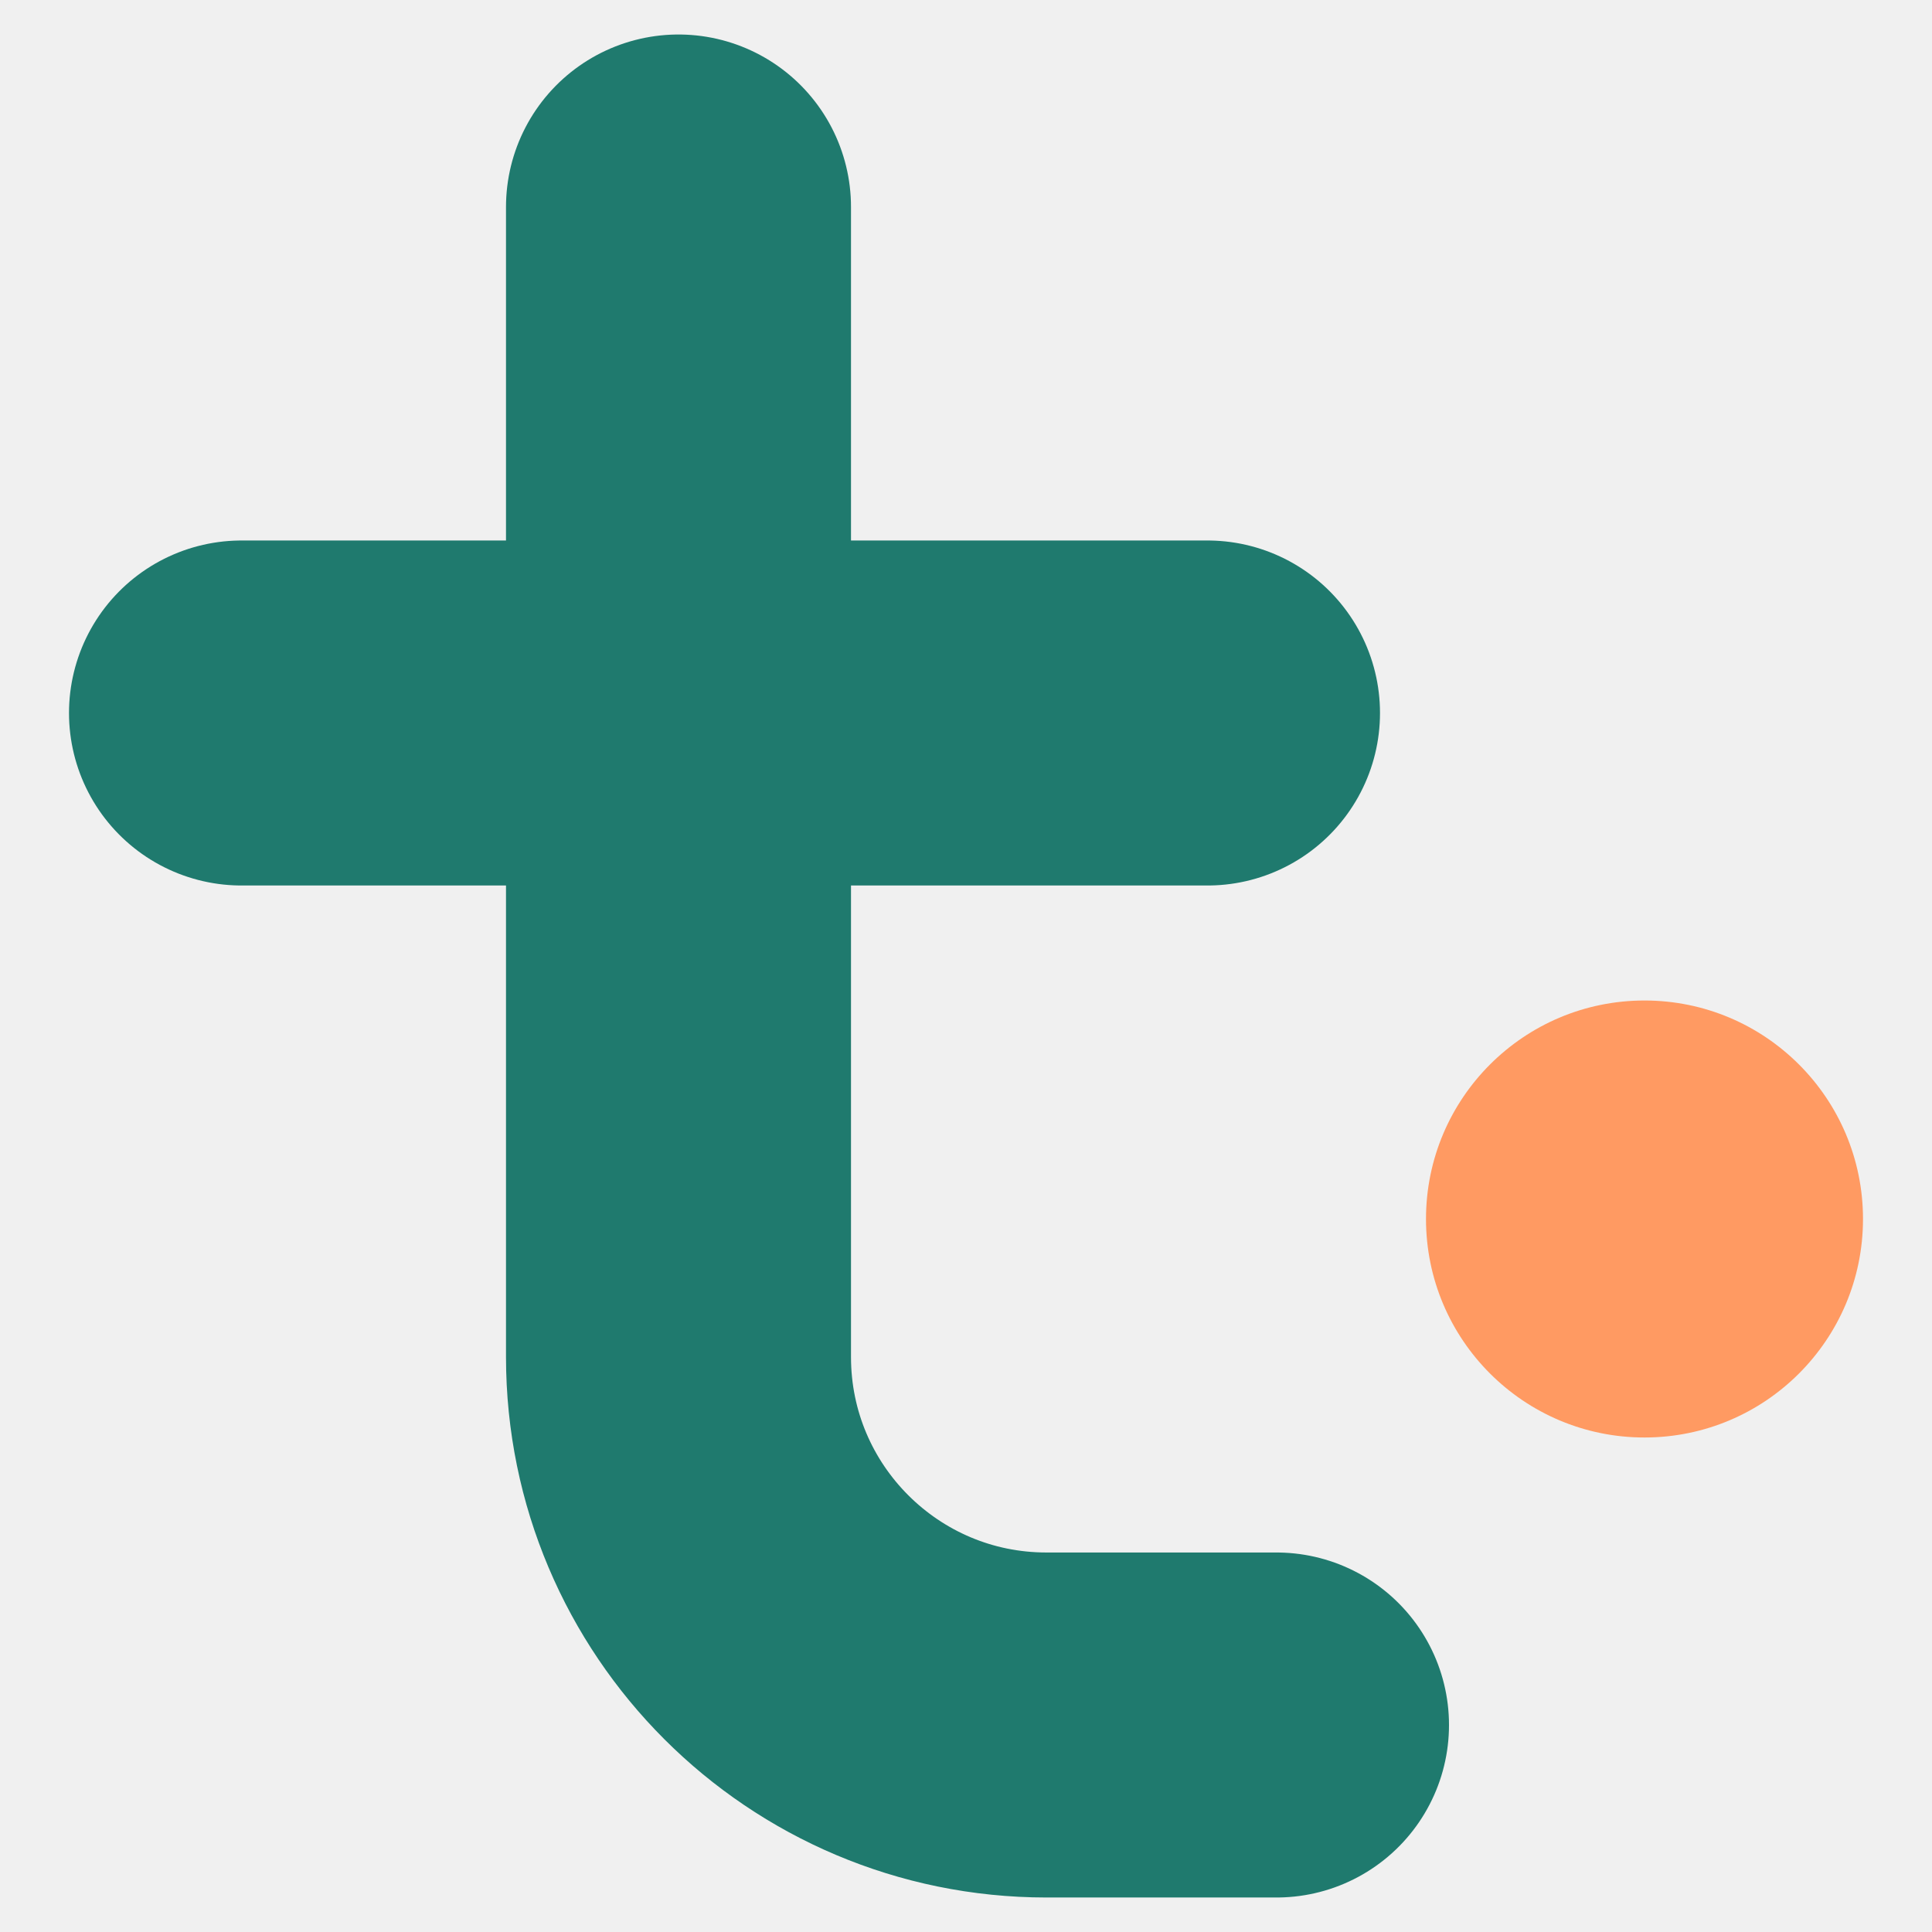
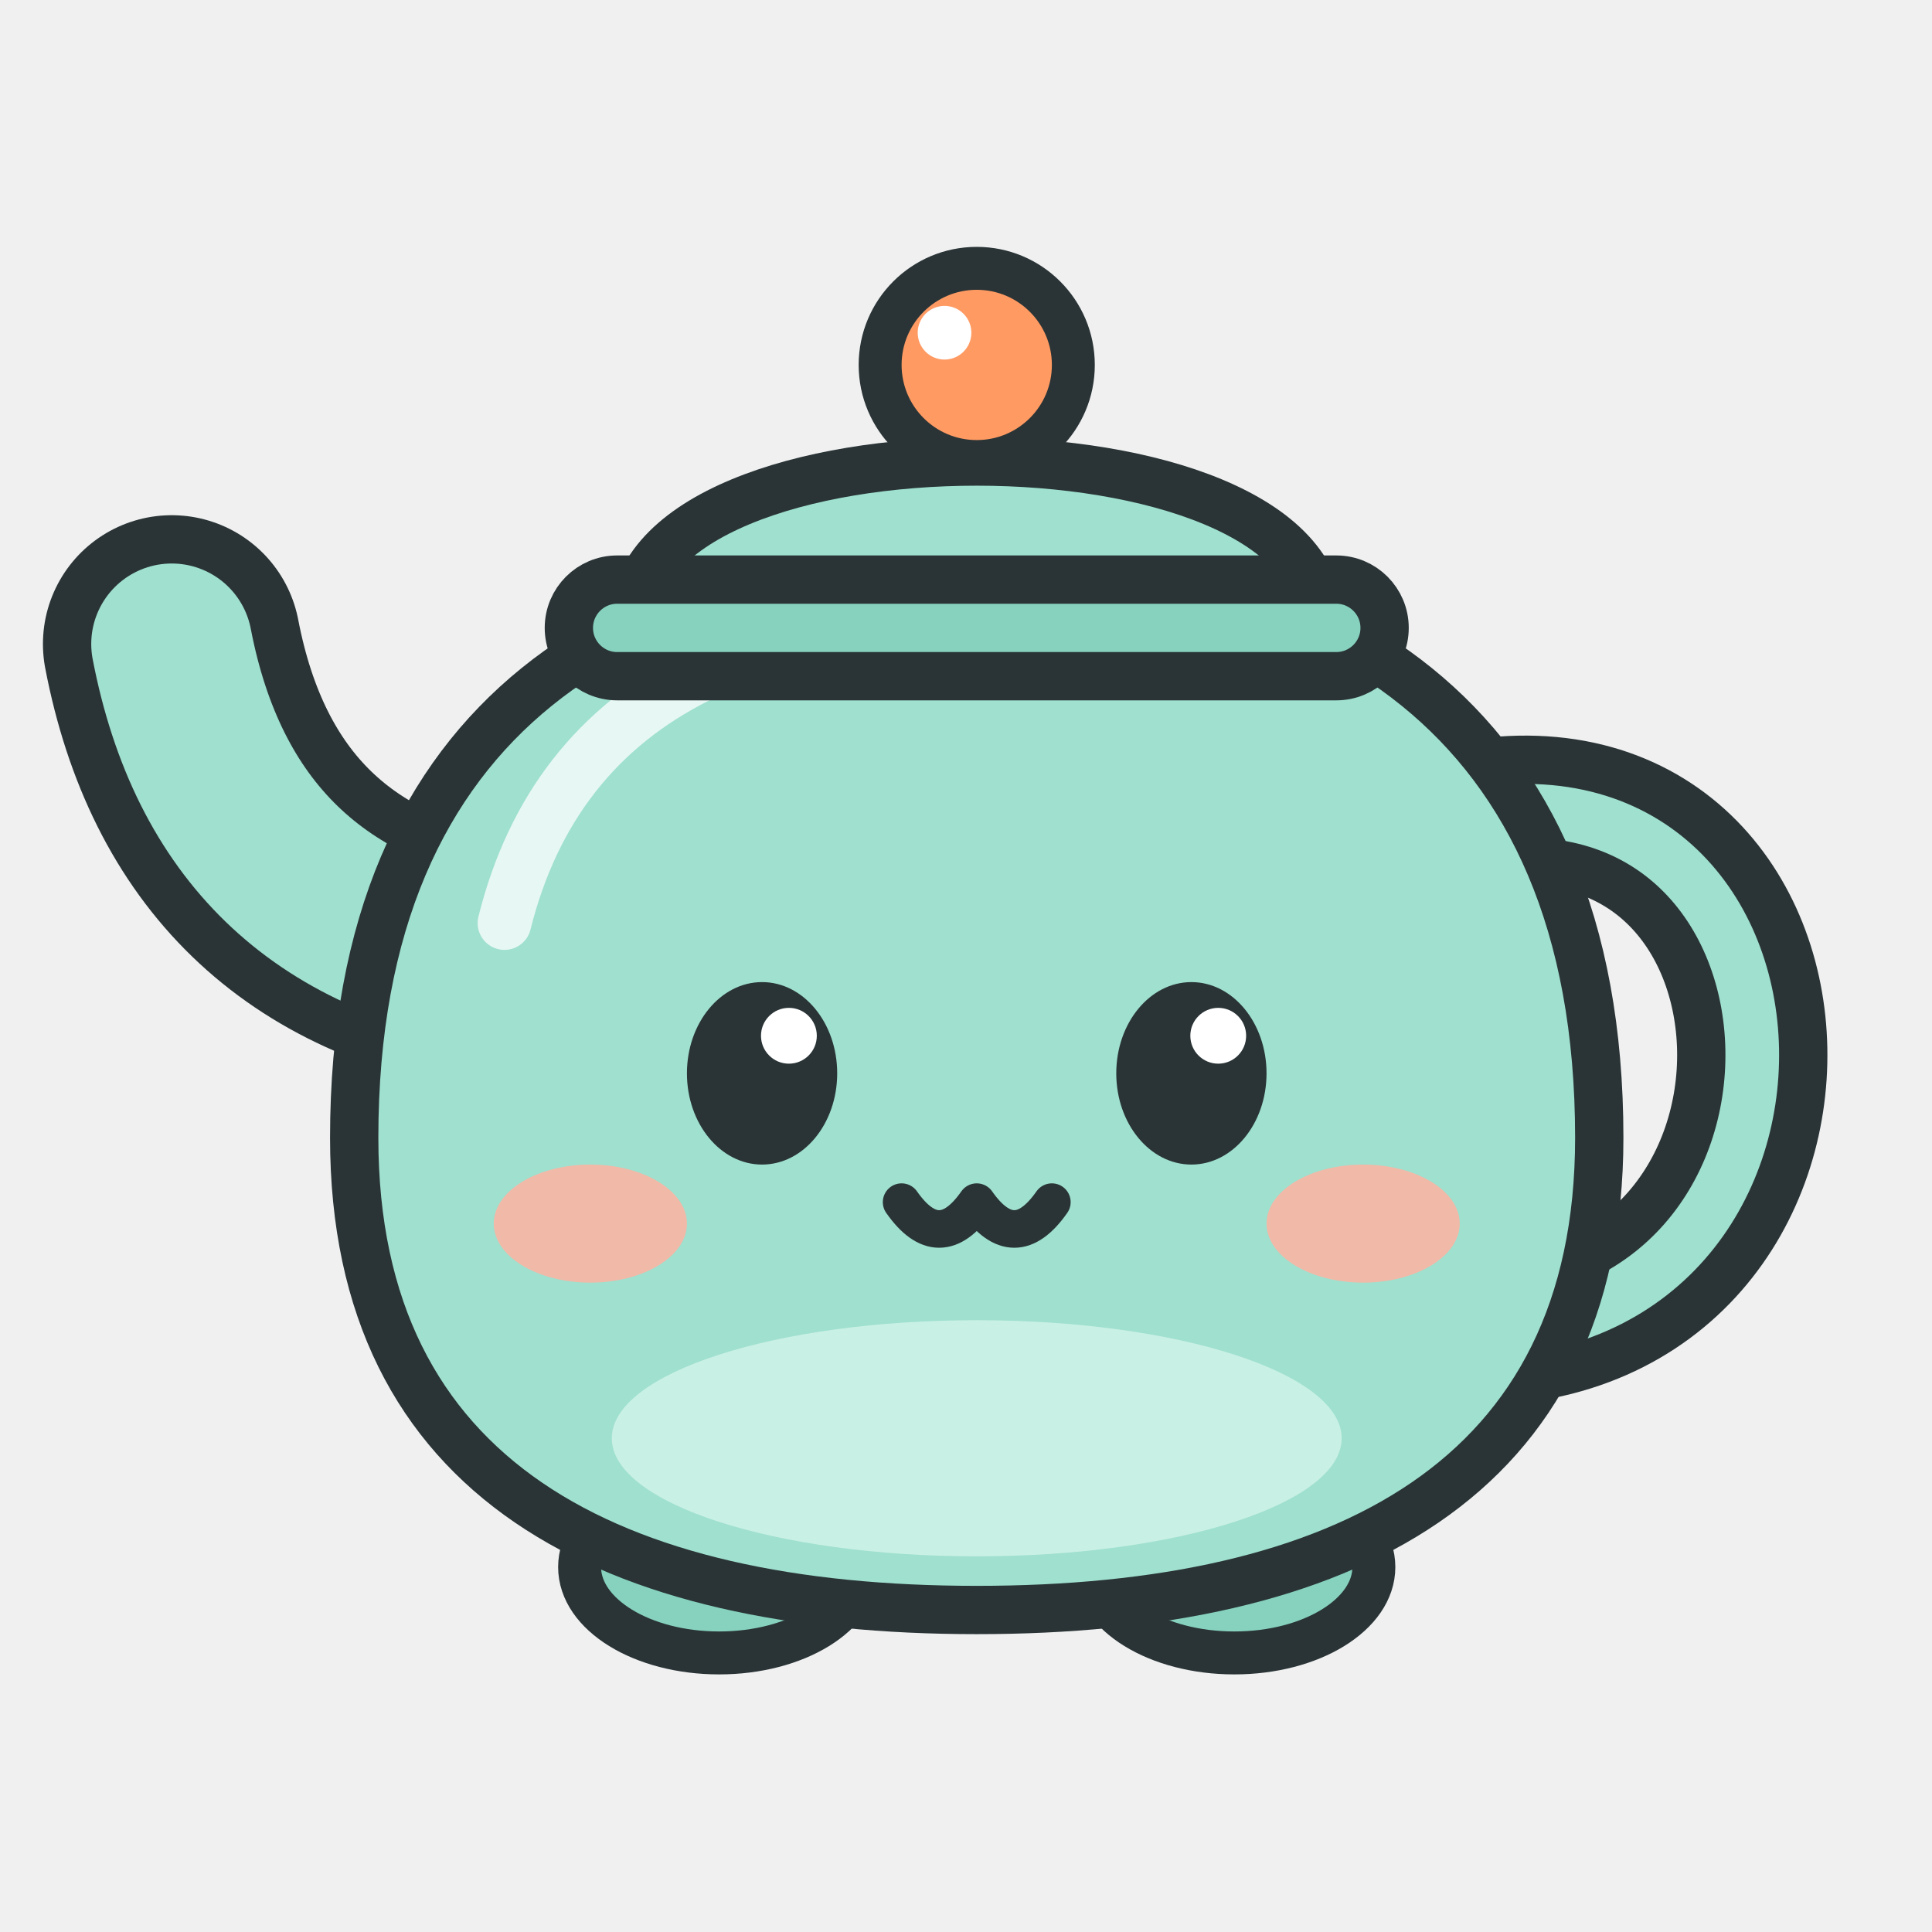
- <svg xmlns="http://www.w3.org/2000/svg" viewBox="18 18 84 84" width="512" height="512">
-   <g transform="translate(-2.5 1)">
-     <path d="M50 26V76a16 16 0 0 0 16 16h10" fill="none" stroke="#1f7a6e" stroke-width="15" stroke-linecap="round" stroke-linejoin="round" />
-     <path d="M31 48H73" fill="none" stroke="#1f7a6e" stroke-width="15" stroke-linecap="round" />
-     <circle cx="92" cy="70" r="9.5" fill="#ff9a62" />
-   </g>
+ <svg xmlns="http://www.w3.org/2000/svg" viewBox="9 28 180 180" width="512" height="512">
+   <path d="M56 118 Q30 114 25 88" fill="none" stroke="#2a3436" stroke-width="24" stroke-linecap="round" />
+   <path d="M56 118 Q30 114 25 88" fill="none" stroke="#9fe0cf" stroke-width="15" stroke-linecap="round" />
+   <path d="M146 104 C180 98 182 152 146 152" fill="none" stroke="#2a3436" stroke-width="14" stroke-linecap="round" />
+   <path d="M146 104 C180 98 182 152 146 152" fill="none" stroke="#9fe0cf" stroke-width="5" stroke-linecap="round" />
+   <ellipse cx="76" cy="174" rx="13" ry="8" fill="#86d2bf" stroke="#2a3436" stroke-width="4" />
+   <ellipse cx="124" cy="174" rx="13" ry="8" fill="#86d2bf" stroke="#2a3436" stroke-width="4" />
+   <path d="M42 134 C42 94 68 80 100 80 C132 80 158 94 158 134 C158 166 134 178 100 178 C66 178 42 166 42 134 Z" fill="#9fe0cf" stroke="#2a3436" stroke-width="4.5" />
+   <ellipse cx="100" cy="162" rx="34" ry="11" fill="#c9f0e4" />
+   <path d="M56 114 Q60 98 74 91" fill="none" stroke="#ffffff" stroke-width="5" stroke-linecap="round" opacity="0.75" />
+   <path d="M68 86 C68 66 132 66 132 86 Z" fill="#9fe0cf" stroke="#2a3436" stroke-width="4.5" stroke-linejoin="round" />
+   <rect x="62" y="82" width="76" height="9" rx="4.5" fill="#86d2bf" stroke="#2a3436" stroke-width="4.5" />
+   <circle cx="100" cy="62" r="9" fill="#ff9a62" stroke="#2a3436" stroke-width="4" />
+   <circle cx="97" cy="59" r="2.5" fill="#ffffff" />
+   <ellipse cx="80" cy="128" rx="7" ry="8.5" fill="#2a3436" />
+   <ellipse cx="120" cy="128" rx="7" ry="8.5" fill="#2a3436" />
+   <circle cx="82.5" cy="124.5" r="2.6" fill="#ffffff" />
+   <circle cx="122.5" cy="124.5" r="2.6" fill="#ffffff" />
+   <ellipse cx="64" cy="142" rx="9" ry="5.5" fill="#ffb3a1" opacity="0.85" />
+   <ellipse cx="136" cy="142" rx="9" ry="5.5" fill="#ffb3a1" opacity="0.85" />
+   <path d="M93 140 Q96.5 145 100 140 Q103.5 145 107 140" fill="none" stroke="#2a3436" stroke-width="3.5" stroke-linecap="round" stroke-linejoin="round" />
</svg>
